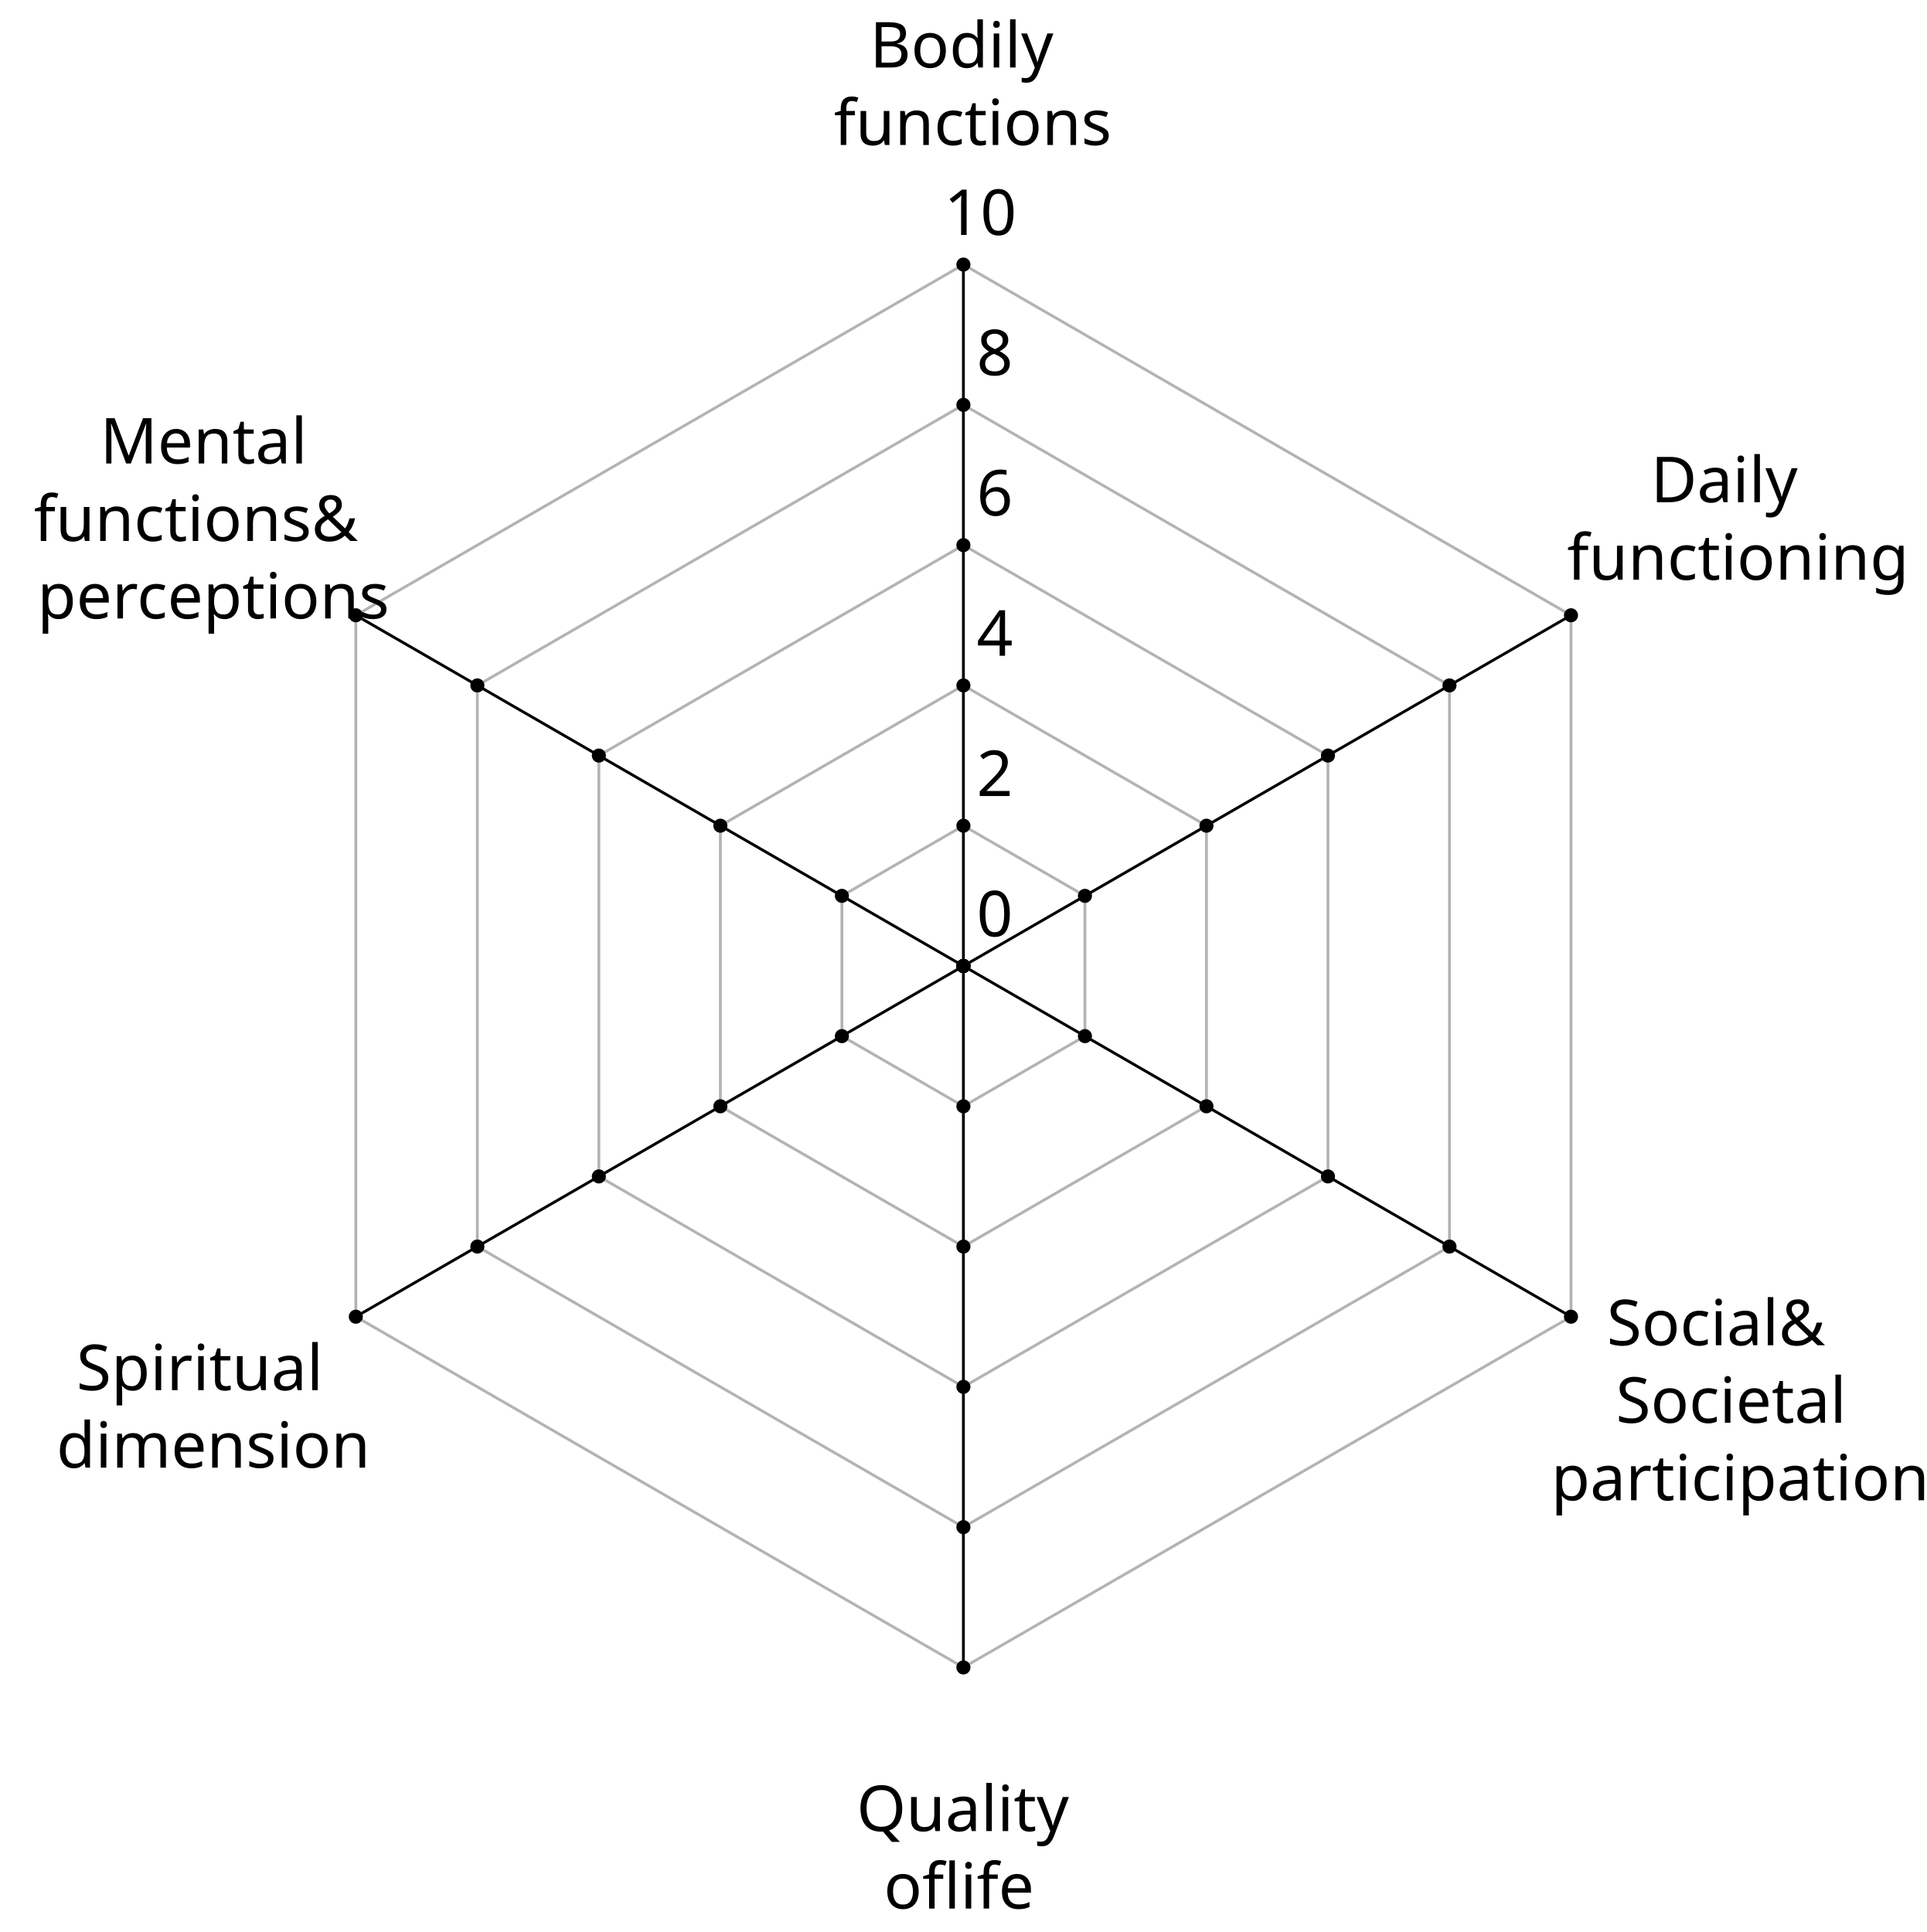
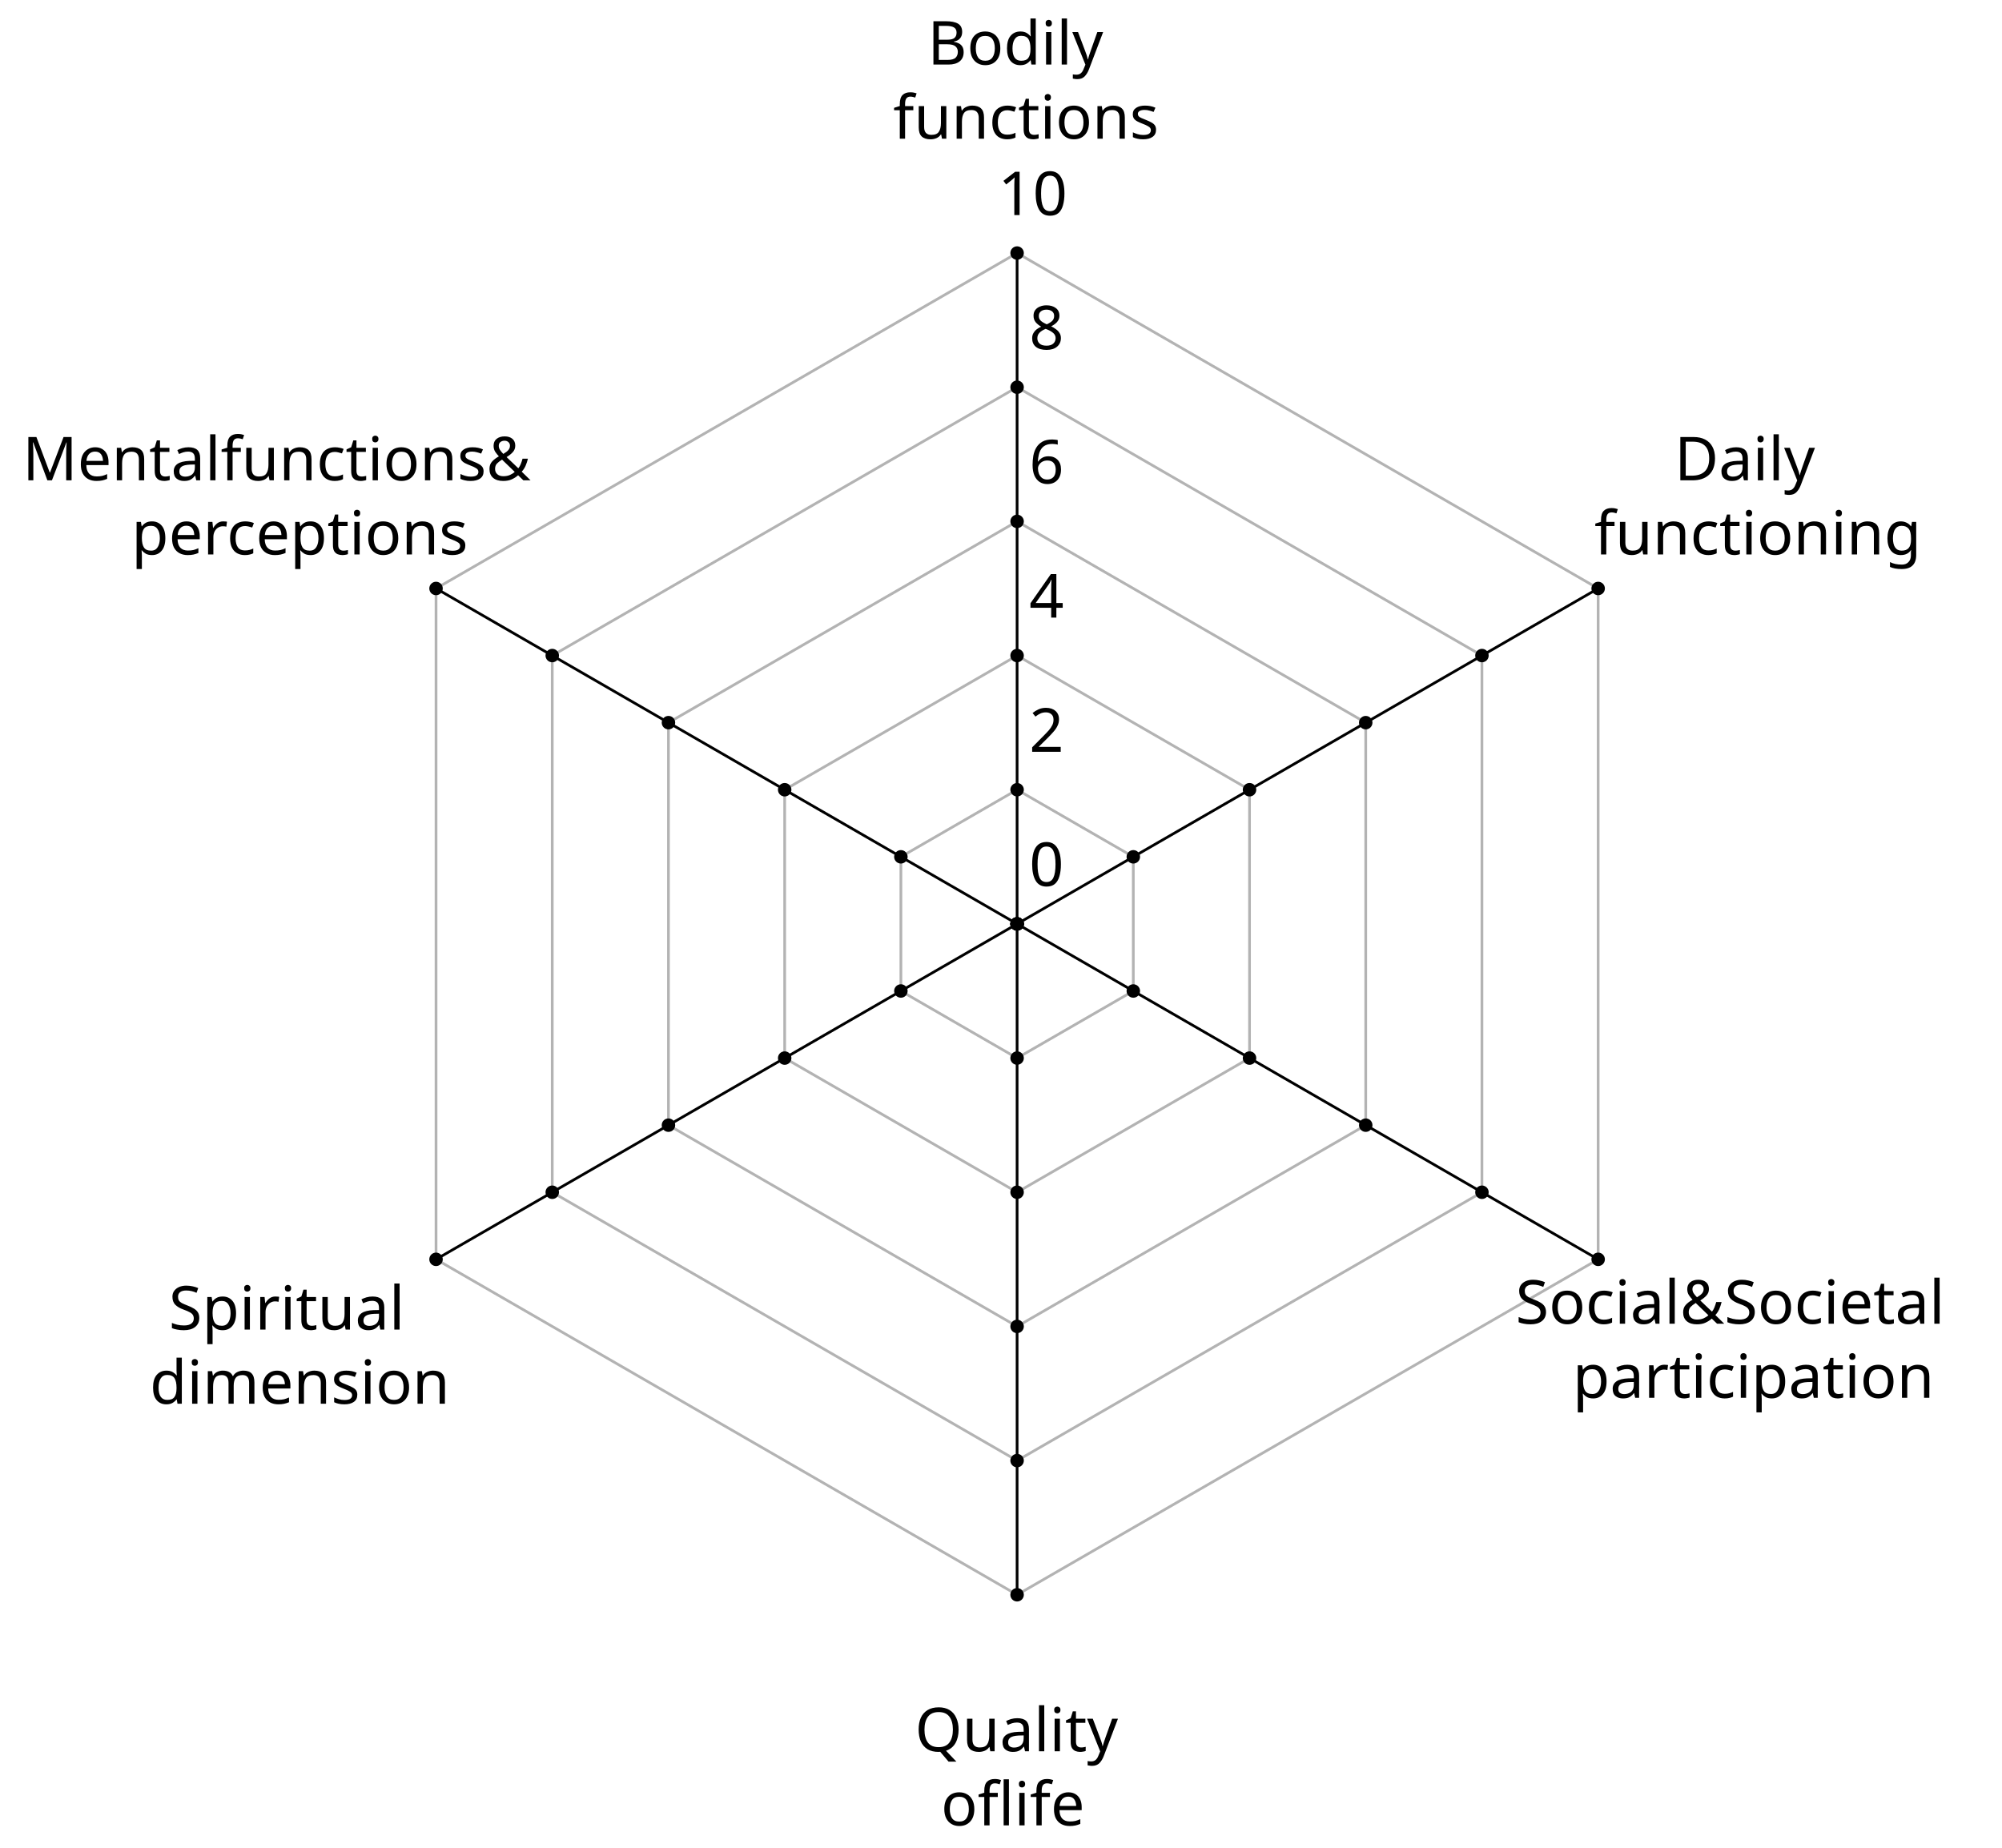
- <svg xmlns="http://www.w3.org/2000/svg" viewBox="0 0 363.312 364.367" height="364.367" width="363.312" xml:space="preserve" id="svg2" version="1.1">
+ <svg xmlns="http://www.w3.org/2000/svg" viewBox="0 0 394.717 364.367" height="364.367" width="394.717" xml:space="preserve" id="svg2" version="1.1">
  <defs id="defs6" />
  <g transform="matrix(1.333333,0,0,-1.333333,0,364.3667)" id="g10">
-     <g transform="translate(136.242,136.638)" id="g12">
+     <g transform="translate(150.399,136.638)" id="g12">
      <g id="g14">
        <g id="g16">
          <g id="g18" />
          <path id="path20" style="fill:none;stroke:#000000;stroke-width:0.399;stroke-linecap:butt;stroke-linejoin:miter;stroke-miterlimit:10;stroke-dasharray:none;stroke-opacity:1" d="M 0,0 V 99.214" />
          <path id="path22" style="fill:none;stroke:#000000;stroke-width:0.399;stroke-linecap:butt;stroke-linejoin:miter;stroke-miterlimit:10;stroke-dasharray:none;stroke-opacity:1" d="M 0,0 -85.922,49.607" />
          <path id="path24" style="fill:none;stroke:#000000;stroke-width:0.399;stroke-linecap:butt;stroke-linejoin:miter;stroke-miterlimit:10;stroke-dasharray:none;stroke-opacity:1" d="M 0,0 -85.922,-49.607" />
          <path id="path26" style="fill:none;stroke:#000000;stroke-width:0.399;stroke-linecap:butt;stroke-linejoin:miter;stroke-miterlimit:10;stroke-dasharray:none;stroke-opacity:1" d="M 0,0 V -99.214" />
          <path id="path28" style="fill:none;stroke:#000000;stroke-width:0.399;stroke-linecap:butt;stroke-linejoin:miter;stroke-miterlimit:10;stroke-dasharray:none;stroke-opacity:1" d="M 0,0 85.922,-49.607" />
          <path id="path30" style="fill:none;stroke:#000000;stroke-width:0.399;stroke-linecap:butt;stroke-linejoin:miter;stroke-miterlimit:10;stroke-dasharray:none;stroke-opacity:1" d="M 0,0 85.922,49.607" />
          <g id="g32" />
          <path id="path34" style="fill:#000000;fill-opacity:1;fill-rule:nonzero;stroke:none" d="M 0.996,0 C 0.996,0.55 0.55,0.996 0,0.996 -0.55,0.996 -0.996,0.55 -0.996,0 c 0,-0.55 0.446,-0.996 0.996,-0.996 0.55,0 0.996,0.446 0.996,0.996 z" />
          <g id="g36" />
          <path id="path38" style="fill:#000000;fill-opacity:1;fill-rule:nonzero;stroke:none" d="M 0.996,0 C 0.996,0.55 0.55,0.996 0,0.996 -0.55,0.996 -0.996,0.55 -0.996,0 c 0,-0.55 0.446,-0.996 0.996,-0.996 0.55,0 0.996,0.446 0.996,0.996 z" />
          <g id="g40" />
          <path id="path42" style="fill:#000000;fill-opacity:1;fill-rule:nonzero;stroke:none" d="M 0.996,0 C 0.996,0.55 0.55,0.996 0,0.996 -0.55,0.996 -0.996,0.55 -0.996,0 c 0,-0.55 0.446,-0.996 0.996,-0.996 0.55,0 0.996,0.446 0.996,0.996 z" />
          <g id="g44" />
          <path id="path46" style="fill:#000000;fill-opacity:1;fill-rule:nonzero;stroke:none" d="M 0.996,0 C 0.996,0.55 0.55,0.996 0,0.996 -0.55,0.996 -0.996,0.55 -0.996,0 c 0,-0.55 0.446,-0.996 0.996,-0.996 0.55,0 0.996,0.446 0.996,0.996 z" />
          <g id="g48" />
          <path id="path50" style="fill:#000000;fill-opacity:1;fill-rule:nonzero;stroke:none" d="M 0.996,0 C 0.996,0.55 0.55,0.996 0,0.996 -0.55,0.996 -0.996,0.55 -0.996,0 c 0,-0.55 0.446,-0.996 0.996,-0.996 0.55,0 0.996,0.446 0.996,0.996 z" />
          <g id="g52" />
          <path id="path54" style="fill:#000000;fill-opacity:1;fill-rule:nonzero;stroke:none" d="M 0.996,0 C 0.996,0.55 0.55,0.996 0,0.996 -0.55,0.996 -0.996,0.55 -0.996,0 c 0,-0.55 0.446,-0.996 0.996,-0.996 0.55,0 0.996,0.446 0.996,0.996 z" />
          <g id="g56">
-             <g transform="translate(-43.332,4.197)" id="g58">
+             <g transform="translate(-3.564,5.614)" id="g58">
              <g id="g60">
-                 <g transform="translate(-92.91,-140.835)" id="g62">
-                   <text id="text66" style="font-variant:normal;font-weight:normal;font-size:8.966px;font-family:CMR9;-inkscape-font-specification:CMR9;writing-mode:lr-tb;fill:#000000;fill-opacity:1;fill-rule:nonzero;stroke:none" transform="matrix(1,0,0,-1,138.116,140.835)">
+                 <g transform="translate(-146.835,-142.252)" id="g62">
+                   <text id="text66" style="font-variant:normal;font-weight:normal;font-size:8.966px;font-family:CMR9;-inkscape-font-specification:CMR9;writing-mode:lr-tb;fill:#000000;fill-opacity:1;fill-rule:nonzero;stroke:none" transform="matrix(1,0,0,-1,152.19,142.252)">
                    <tspan id="tspan64" y="0" x="0">0</tspan>
                  </text>
-                   <g transform="translate(92.91,140.835)" id="g68" />
-                 </g>
-               </g>
-               <g transform="translate(43.332,-4.197)" id="g70" />
+                   <g transform="translate(146.835,142.252)" id="g68" />
+                 </g>
+               </g>
+               <g transform="translate(3.564,-5.614)" id="g70" />
            </g>
          </g>
          <g id="g72">
            <path id="path74" style="fill:none;stroke:#000000;stroke-width:0.399;stroke-linecap:butt;stroke-linejoin:miter;stroke-miterlimit:10;stroke-dasharray:none;stroke-opacity:0.3" d="M 0,0 V 0 0 0 0 0 Z" />
          </g>
          <g id="g76" />
          <path id="path78" style="fill:#000000;fill-opacity:1;fill-rule:nonzero;stroke:none" d="m 0.996,19.843 c 0,0.55 -0.446,0.996 -0.996,0.996 -0.55,0 -0.996,-0.446 -0.996,-0.996 0,-0.55 0.446,-0.996 0.996,-0.996 0.55,0 0.996,0.446 0.996,0.996 z" />
          <g id="g80" />
          <path id="path82" style="fill:#000000;fill-opacity:1;fill-rule:nonzero;stroke:none" d="m -16.188,9.921 c 0,0.55 -0.446,0.996 -0.996,0.996 -0.55,0 -0.996,-0.446 -0.996,-0.996 0,-0.55 0.446,-0.996 0.996,-0.996 0.55,0 0.996,0.446 0.996,0.996 z" />
          <g id="g84" />
          <path id="path86" style="fill:#000000;fill-opacity:1;fill-rule:nonzero;stroke:none" d="m -16.188,-9.921 c 0,0.55 -0.446,0.996 -0.996,0.996 -0.55,0 -0.996,-0.446 -0.996,-0.996 0,-0.55 0.446,-0.996 0.996,-0.996 0.55,0 0.996,0.446 0.996,0.996 z" />
          <g id="g88" />
          <path id="path90" style="fill:#000000;fill-opacity:1;fill-rule:nonzero;stroke:none" d="m 0.996,-19.843 c 0,0.55 -0.446,0.996 -0.996,0.996 -0.55,0 -0.996,-0.446 -0.996,-0.996 0,-0.55 0.446,-0.996 0.996,-0.996 0.55,0 0.996,0.446 0.996,0.996 z" />
          <g id="g92" />
          <path id="path94" style="fill:#000000;fill-opacity:1;fill-rule:nonzero;stroke:none" d="m 18.181,-9.921 c 0,0.55 -0.446,0.996 -0.996,0.996 -0.55,0 -0.996,-0.446 -0.996,-0.996 0,-0.55 0.446,-0.996 0.996,-0.996 0.55,0 0.996,0.446 0.996,0.996 z" />
          <g id="g96" />
          <path id="path98" style="fill:#000000;fill-opacity:1;fill-rule:nonzero;stroke:none" d="m 18.181,9.921 c 0,0.55 -0.446,0.996 -0.996,0.996 -0.55,0 -0.996,-0.446 -0.996,-0.996 0,-0.55 0.446,-0.996 0.996,-0.996 0.55,0 0.996,0.446 0.996,0.996 z" />
          <g id="g100">
-             <g transform="translate(-43.332,24.039)" id="g102">
+             <g transform="translate(-3.564,25.457)" id="g102">
              <g id="g104">
-                 <g transform="translate(-92.91,-160.677)" id="g106">
-                   <text id="text110" style="font-variant:normal;font-weight:normal;font-size:8.966px;font-family:CMR9;-inkscape-font-specification:CMR9;writing-mode:lr-tb;fill:#000000;fill-opacity:1;fill-rule:nonzero;stroke:none" transform="matrix(1,0,0,-1,138.116,160.677)">
+                 <g transform="translate(-146.835,-162.095)" id="g106">
+                   <text id="text110" style="font-variant:normal;font-weight:normal;font-size:8.966px;font-family:CMR9;-inkscape-font-specification:CMR9;writing-mode:lr-tb;fill:#000000;fill-opacity:1;fill-rule:nonzero;stroke:none" transform="matrix(1,0,0,-1,152.19,162.095)">
                    <tspan id="tspan108" y="0" x="0">2</tspan>
                  </text>
-                   <g transform="translate(92.91,160.677)" id="g112" />
-                 </g>
-               </g>
-               <g transform="translate(43.332,-24.039)" id="g114" />
+                   <g transform="translate(146.835,162.095)" id="g112" />
+                 </g>
+               </g>
+               <g transform="translate(3.564,-25.457)" id="g114" />
            </g>
          </g>
          <g id="g116">
            <path id="path118" style="fill:none;stroke:#000000;stroke-width:0.399;stroke-linecap:butt;stroke-linejoin:miter;stroke-miterlimit:10;stroke-dasharray:none;stroke-opacity:0.3" d="M 17.184,9.921 0,19.843 -17.184,9.921 V -9.921 L 0,-19.843 17.184,-9.921 Z" />
          </g>
          <g id="g120" />
          <path id="path122" style="fill:#000000;fill-opacity:1;fill-rule:nonzero;stroke:none" d="m 0.996,39.686 c 0,0.55 -0.446,0.996 -0.996,0.996 -0.55,0 -0.996,-0.446 -0.996,-0.996 0,-0.55 0.446,-0.996 0.996,-0.996 0.55,0 0.996,0.446 0.996,0.996 z" />
          <g id="g124" />
          <path id="path126" style="fill:#000000;fill-opacity:1;fill-rule:nonzero;stroke:none" d="m -33.372,19.843 c 0,0.55 -0.446,0.996 -0.996,0.996 -0.55,0 -0.996,-0.446 -0.996,-0.996 0,-0.55 0.446,-0.996 0.996,-0.996 0.55,0 0.996,0.446 0.996,0.996 z" />
          <g id="g128" />
          <path id="path130" style="fill:#000000;fill-opacity:1;fill-rule:nonzero;stroke:none" d="m -33.372,-19.843 c 0,0.55 -0.446,0.996 -0.996,0.996 -0.55,0 -0.996,-0.446 -0.996,-0.996 0,-0.55 0.446,-0.996 0.996,-0.996 0.55,0 0.996,0.446 0.996,0.996 z" />
          <g id="g132" />
          <path id="path134" style="fill:#000000;fill-opacity:1;fill-rule:nonzero;stroke:none" d="m 0.996,-39.686 c 0,0.55 -0.446,0.996 -0.996,0.996 -0.55,0 -0.996,-0.446 -0.996,-0.996 0,-0.55 0.446,-0.996 0.996,-0.996 0.55,0 0.996,0.446 0.996,0.996 z" />
          <g id="g136" />
          <path id="path138" style="fill:#000000;fill-opacity:1;fill-rule:nonzero;stroke:none" d="m 35.365,-19.843 c 0,0.55 -0.446,0.996 -0.996,0.996 -0.55,0 -0.996,-0.446 -0.996,-0.996 0,-0.55 0.446,-0.996 0.996,-0.996 0.55,0 0.996,0.446 0.996,0.996 z" />
          <g id="g140" />
          <path id="path142" style="fill:#000000;fill-opacity:1;fill-rule:nonzero;stroke:none" d="m 35.365,19.843 c 0,0.55 -0.446,0.996 -0.996,0.996 -0.55,0 -0.996,-0.446 -0.996,-0.996 0,-0.55 0.446,-0.996 0.996,-0.996 0.55,0 0.996,0.446 0.996,0.996 z" />
          <g id="g144">
-             <g transform="translate(-43.332,43.882)" id="g146">
+             <g transform="translate(-3.564,45.299)" id="g146">
              <g id="g148">
-                 <g transform="translate(-92.91,-180.52)" id="g150">
-                   <text id="text154" style="font-variant:normal;font-weight:normal;font-size:8.966px;font-family:CMR9;-inkscape-font-specification:CMR9;writing-mode:lr-tb;fill:#000000;fill-opacity:1;fill-rule:nonzero;stroke:none" transform="matrix(1,0,0,-1,138.116,180.52)">
+                 <g transform="translate(-146.835,-181.937)" id="g150">
+                   <text id="text154" style="font-variant:normal;font-weight:normal;font-size:8.966px;font-family:CMR9;-inkscape-font-specification:CMR9;writing-mode:lr-tb;fill:#000000;fill-opacity:1;fill-rule:nonzero;stroke:none" transform="matrix(1,0,0,-1,152.19,181.937)">
                    <tspan id="tspan152" y="0" x="0">4</tspan>
                  </text>
-                   <g transform="translate(92.91,180.52)" id="g156" />
-                 </g>
-               </g>
-               <g transform="translate(43.332,-43.882)" id="g158" />
+                   <g transform="translate(146.835,181.937)" id="g156" />
+                 </g>
+               </g>
+               <g transform="translate(3.564,-45.299)" id="g158" />
            </g>
          </g>
          <g id="g160">
            <path id="path162" style="fill:none;stroke:#000000;stroke-width:0.399;stroke-linecap:butt;stroke-linejoin:miter;stroke-miterlimit:10;stroke-dasharray:none;stroke-opacity:0.3" d="M 34.369,19.843 0,39.686 -34.369,19.843 V -19.843 L 0,-39.686 34.369,-19.843 Z" />
          </g>
          <g id="g164" />
          <path id="path166" style="fill:#000000;fill-opacity:1;fill-rule:nonzero;stroke:none" d="m 0.996,59.528 c 0,0.55 -0.446,0.996 -0.996,0.996 -0.55,0 -0.996,-0.446 -0.996,-0.996 0,-0.55 0.446,-0.996 0.996,-0.996 0.55,0 0.996,0.446 0.996,0.996 z" />
          <g id="g168" />
          <path id="path170" style="fill:#000000;fill-opacity:1;fill-rule:nonzero;stroke:none" d="m -50.557,29.764 c 0,0.55 -0.446,0.996 -0.996,0.996 -0.55,0 -0.996,-0.446 -0.996,-0.996 0,-0.55 0.446,-0.996 0.996,-0.996 0.55,0 0.996,0.446 0.996,0.996 z" />
          <g id="g172" />
          <path id="path174" style="fill:#000000;fill-opacity:1;fill-rule:nonzero;stroke:none" d="m -50.557,-29.764 c 0,0.55 -0.446,0.996 -0.996,0.996 -0.55,0 -0.996,-0.446 -0.996,-0.996 0,-0.55 0.446,-0.996 0.996,-0.996 0.55,0 0.996,0.446 0.996,0.996 z" />
          <g id="g176" />
          <path id="path178" style="fill:#000000;fill-opacity:1;fill-rule:nonzero;stroke:none" d="m 0.996,-59.528 c 0,0.55 -0.446,0.996 -0.996,0.996 -0.55,0 -0.996,-0.446 -0.996,-0.996 0,-0.55 0.446,-0.996 0.996,-0.996 0.55,0 0.996,0.446 0.996,0.996 z" />
          <g id="g180" />
          <path id="path182" style="fill:#000000;fill-opacity:1;fill-rule:nonzero;stroke:none" d="m 52.549,-29.764 c 0,0.55 -0.446,0.996 -0.996,0.996 -0.55,0 -0.996,-0.446 -0.996,-0.996 0,-0.55 0.446,-0.996 0.996,-0.996 0.55,0 0.996,0.446 0.996,0.996 z" />
          <g id="g184" />
          <path id="path186" style="fill:#000000;fill-opacity:1;fill-rule:nonzero;stroke:none" d="m 52.549,29.764 c 0,0.55 -0.446,0.996 -0.996,0.996 -0.55,0 -0.996,-0.446 -0.996,-0.996 0,-0.55 0.446,-0.996 0.996,-0.996 0.55,0 0.996,0.446 0.996,0.996 z" />
          <g id="g188">
-             <g transform="translate(-43.332,63.724)" id="g190">
+             <g transform="translate(-3.564,65.142)" id="g190">
              <g id="g192">
-                 <g transform="translate(-92.91,-200.362)" id="g194">
-                   <text id="text198" style="font-variant:normal;font-weight:normal;font-size:8.966px;font-family:CMR9;-inkscape-font-specification:CMR9;writing-mode:lr-tb;fill:#000000;fill-opacity:1;fill-rule:nonzero;stroke:none" transform="matrix(1,0,0,-1,138.116,200.362)">
+                 <g transform="translate(-146.835,-201.78)" id="g194">
+                   <text id="text198" style="font-variant:normal;font-weight:normal;font-size:8.966px;font-family:CMR9;-inkscape-font-specification:CMR9;writing-mode:lr-tb;fill:#000000;fill-opacity:1;fill-rule:nonzero;stroke:none" transform="matrix(1,0,0,-1,152.19,201.78)">
                    <tspan id="tspan196" y="0" x="0">6</tspan>
                  </text>
-                   <g transform="translate(92.91,200.362)" id="g200" />
-                 </g>
-               </g>
-               <g transform="translate(43.332,-63.724)" id="g202" />
+                   <g transform="translate(146.835,201.78)" id="g200" />
+                 </g>
+               </g>
+               <g transform="translate(3.564,-65.142)" id="g202" />
            </g>
          </g>
          <g id="g204">
            <path id="path206" style="fill:none;stroke:#000000;stroke-width:0.399;stroke-linecap:butt;stroke-linejoin:miter;stroke-miterlimit:10;stroke-dasharray:none;stroke-opacity:0.3" d="M 51.553,29.764 0,59.528 -51.553,29.764 V -29.764 L 0,-59.528 51.553,-29.764 Z" />
          </g>
          <g id="g208" />
          <path id="path210" style="fill:#000000;fill-opacity:1;fill-rule:nonzero;stroke:none" d="m 0.996,79.371 c 0,0.55 -0.446,0.996 -0.996,0.996 -0.55,0 -0.996,-0.446 -0.996,-0.996 0,-0.55 0.446,-0.996 0.996,-0.996 0.55,0 0.996,0.446 0.996,0.996 z" />
          <g id="g212" />
          <path id="path214" style="fill:#000000;fill-opacity:1;fill-rule:nonzero;stroke:none" d="m -67.741,39.686 c 0,0.55 -0.446,0.996 -0.996,0.996 -0.55,0 -0.996,-0.446 -0.996,-0.996 0,-0.55 0.446,-0.996 0.996,-0.996 0.55,0 0.996,0.446 0.996,0.996 z" />
          <g id="g216" />
          <path id="path218" style="fill:#000000;fill-opacity:1;fill-rule:nonzero;stroke:none" d="m -67.741,-39.686 c 0,0.55 -0.446,0.996 -0.996,0.996 -0.55,0 -0.996,-0.446 -0.996,-0.996 0,-0.55 0.446,-0.996 0.996,-0.996 0.55,0 0.996,0.446 0.996,0.996 z" />
          <g id="g220" />
          <path id="path222" style="fill:#000000;fill-opacity:1;fill-rule:nonzero;stroke:none" d="m 0.996,-79.371 c 0,0.55 -0.446,0.996 -0.996,0.996 -0.55,0 -0.996,-0.446 -0.996,-0.996 0,-0.55 0.446,-0.996 0.996,-0.996 0.55,0 0.996,0.446 0.996,0.996 z" />
          <g id="g224" />
          <path id="path226" style="fill:#000000;fill-opacity:1;fill-rule:nonzero;stroke:none" d="m 69.734,-39.686 c 0,0.55 -0.446,0.996 -0.996,0.996 -0.55,0 -0.996,-0.446 -0.996,-0.996 0,-0.55 0.446,-0.996 0.996,-0.996 0.55,0 0.996,0.446 0.996,0.996 z" />
          <g id="g228" />
          <path id="path230" style="fill:#000000;fill-opacity:1;fill-rule:nonzero;stroke:none" d="m 69.734,39.686 c 0,0.55 -0.446,0.996 -0.996,0.996 -0.55,0 -0.996,-0.446 -0.996,-0.996 0,-0.55 0.446,-0.996 0.996,-0.996 0.55,0 0.996,0.446 0.996,0.996 z" />
          <g id="g232">
-             <g transform="translate(-43.332,83.567)" id="g234">
+             <g transform="translate(-3.564,84.984)" id="g234">
              <g id="g236">
-                 <g transform="translate(-92.91,-220.205)" id="g238">
-                   <text id="text242" style="font-variant:normal;font-weight:normal;font-size:8.966px;font-family:CMR9;-inkscape-font-specification:CMR9;writing-mode:lr-tb;fill:#000000;fill-opacity:1;fill-rule:nonzero;stroke:none" transform="matrix(1,0,0,-1,138.116,220.205)">
+                 <g transform="translate(-146.835,-221.622)" id="g238">
+                   <text id="text242" style="font-variant:normal;font-weight:normal;font-size:8.966px;font-family:CMR9;-inkscape-font-specification:CMR9;writing-mode:lr-tb;fill:#000000;fill-opacity:1;fill-rule:nonzero;stroke:none" transform="matrix(1,0,0,-1,152.19,221.622)">
                    <tspan id="tspan240" y="0" x="0">8</tspan>
                  </text>
-                   <g transform="translate(92.91,220.205)" id="g244" />
-                 </g>
-               </g>
-               <g transform="translate(43.332,-83.567)" id="g246" />
+                   <g transform="translate(146.835,221.622)" id="g244" />
+                 </g>
+               </g>
+               <g transform="translate(3.564,-84.984)" id="g246" />
            </g>
          </g>
          <g id="g248">
            <path id="path250" style="fill:none;stroke:#000000;stroke-width:0.399;stroke-linecap:butt;stroke-linejoin:miter;stroke-miterlimit:10;stroke-dasharray:none;stroke-opacity:0.3" d="M 68.738,39.686 0,79.371 -68.738,39.686 V -39.686 L 0,-79.371 68.738,-39.686 Z" />
          </g>
          <g id="g252" />
          <path id="path254" style="fill:#000000;fill-opacity:1;fill-rule:nonzero;stroke:none" d="m 0.996,99.214 c 0,0.55 -0.446,0.996 -0.996,0.996 -0.55,0 -0.996,-0.446 -0.996,-0.996 0,-0.55 0.446,-0.996 0.996,-0.996 0.55,0 0.996,0.446 0.996,0.996 z" />
          <g id="g256" />
          <path id="path258" style="fill:#000000;fill-opacity:1;fill-rule:nonzero;stroke:none" d="m -84.926,49.607 c 0,0.55 -0.446,0.996 -0.996,0.996 -0.55,0 -0.996,-0.446 -0.996,-0.996 0,-0.55 0.446,-0.996 0.996,-0.996 0.55,0 0.996,0.446 0.996,0.996 z" />
          <g id="g260" />
          <path id="path262" style="fill:#000000;fill-opacity:1;fill-rule:nonzero;stroke:none" d="m -84.926,-49.607 c 0,0.55 -0.446,0.996 -0.996,0.996 -0.55,0 -0.996,-0.446 -0.996,-0.996 0,-0.55 0.446,-0.996 0.996,-0.996 0.55,0 0.996,0.446 0.996,0.996 z" />
          <g id="g264" />
          <path id="path266" style="fill:#000000;fill-opacity:1;fill-rule:nonzero;stroke:none" d="m 0.996,-99.214 c 0,0.55 -0.446,0.996 -0.996,0.996 -0.55,0 -0.996,-0.446 -0.996,-0.996 0,-0.55 0.446,-0.996 0.996,-0.996 0.55,0 0.996,0.446 0.996,0.996 z" />
          <g id="g268" />
          <path id="path270" style="fill:#000000;fill-opacity:1;fill-rule:nonzero;stroke:none" d="m 86.918,-49.607 c 0,0.55 -0.446,0.996 -0.996,0.996 -0.55,0 -0.996,-0.446 -0.996,-0.996 0,-0.55 0.446,-0.996 0.996,-0.996 0.55,0 0.996,0.446 0.996,0.996 z" />
          <g id="g272" />
          <path id="path274" style="fill:#000000;fill-opacity:1;fill-rule:nonzero;stroke:none" d="m 86.918,49.607 c 0,0.55 -0.446,0.996 -0.996,0.996 -0.55,0 -0.996,-0.446 -0.996,-0.996 0,-0.55 0.446,-0.996 0.996,-0.996 0.55,0 0.996,0.446 0.996,0.996 z" />
          <g id="g276">
-             <g transform="translate(-43.332,103.409)" id="g278">
+             <g transform="translate(-3.564,104.827)" id="g278">
              <g id="g280">
-                 <g transform="translate(-92.91,-240.047)" id="g282">
-                   <text id="text286" style="font-variant:normal;font-weight:normal;font-size:8.966px;font-family:CMR9;-inkscape-font-specification:CMR9;writing-mode:lr-tb;fill:#000000;fill-opacity:1;fill-rule:nonzero;stroke:none" transform="matrix(1,0,0,-1,133.508,240.047)">
+                 <g transform="translate(-146.835,-241.465)" id="g282">
+                   <text id="text286" style="font-variant:normal;font-weight:normal;font-size:8.966px;font-family:CMR9;-inkscape-font-specification:CMR9;writing-mode:lr-tb;fill:#000000;fill-opacity:1;fill-rule:nonzero;stroke:none" transform="matrix(1,0,0,-1,147.582,241.465)">
                    <tspan id="tspan284" y="0" x="0 4.608">10</tspan>
                  </text>
-                   <g transform="translate(92.91,240.047)" id="g288" />
-                 </g>
-               </g>
-               <g transform="translate(43.332,-103.409)" id="g290" />
+                   <g transform="translate(146.835,241.465)" id="g288" />
+                 </g>
+               </g>
+               <g transform="translate(3.564,-104.827)" id="g290" />
            </g>
          </g>
          <g id="g292">
            <path id="path294" style="fill:none;stroke:#000000;stroke-width:0.399;stroke-linecap:butt;stroke-linejoin:miter;stroke-miterlimit:10;stroke-dasharray:none;stroke-opacity:0.3" d="M 85.922,49.607 0,99.214 -85.922,49.607 V -49.607 L 0,-99.214 85.922,-49.607 Z" />
          </g>
          <g id="g296">
-             <g transform="translate(-24.907,127.09)" id="g298">
+             <g transform="translate(-18.328,116.131)" id="g298">
              <g id="g300">
-                 <g transform="translate(-111.335,-263.728)" id="g302">
-                   <text id="text308" style="font-variant:normal;font-weight:normal;font-size:8.966px;font-family:CMR9;-inkscape-font-specification:CMR9;writing-mode:lr-tb;fill:#000000;fill-opacity:1;fill-rule:nonzero;stroke:none" transform="matrix(1,0,0,-1,122.995,263.728)">
+                 <g transform="translate(-132.071,-252.769)" id="g302">
+                   <text id="text308" style="font-variant:normal;font-weight:normal;font-size:8.966px;font-family:CMR9;-inkscape-font-specification:CMR9;writing-mode:lr-tb;fill:#000000;fill-opacity:1;fill-rule:nonzero;stroke:none" transform="matrix(1,0,0,-1,137.152,263.728)">
                    <tspan id="tspan304" y="0" x="0 6.527 11.395 16.514 19.074 21.634">Bodily</tspan>
-                     <tspan id="tspan306" y="10.959" x="-5.082 -2.267 2.853 7.973 12.069 15.653 18.213 22.821 27.94">functions</tspan>
-                   </text>
-                   <g transform="translate(111.335,263.728)" id="g310" />
-                 </g>
-               </g>
-               <g transform="translate(24.907,-127.09)" id="g312" />
+                     <tspan id="tspan306" y="10.959" x="-5.081 -2.266 2.854 7.974 12.07 15.654 18.214 22.822 27.941">functions</tspan>
+                   </text>
+                   <g transform="translate(132.071,252.769)" id="g310" />
+                 </g>
+               </g>
+               <g transform="translate(18.328,-116.131)" id="g312" />
            </g>
          </g>
          <g id="g314">
-             <g transform="translate(-132.921,71.079)" id="g316">
+             <g transform="translate(-147.079,54.641)" id="g316">
              <g id="g318">
-                 <g transform="translate(-3.321,-207.717)" id="g320">
-                   <text id="text328" style="font-variant:normal;font-weight:normal;font-size:8.966px;font-family:CMR9;-inkscape-font-specification:CMR9;writing-mode:lr-tb;fill:#000000;fill-opacity:1;fill-rule:nonzero;stroke:none" transform="matrix(1,0,0,-1,14.147,207.717)">
-                     <tspan id="tspan322" y="0" x="0 8.446 12.546 17.406 20.989 25.597">Mental</tspan>
-                     <tspan id="tspan324" y="10.959" x="-9.368 -6.553 -1.433 3.687 7.783 11.367 13.927 18.535 23.654 30.365">functions&amp;</tspan>
-                     <tspan id="tspan326" y="21.918" x="-8.87 -3.49 0.609 4.214 8.31 12.4 17.52 21.104 23.664 28.272 33.391">perceptions</tspan>
-                   </text>
-                   <g transform="translate(3.321,207.717)" id="g330" />
-                 </g>
-               </g>
-               <g transform="translate(132.921,-71.079)" id="g332" />
-             </g>
-           </g>
-           <g id="g334">
-             <g transform="translate(-132.921,-59.996)" id="g336">
-               <g id="g338">
-                 <g transform="translate(-3.321,-76.642)" id="g340">
-                   <text id="text346" style="font-variant:normal;font-weight:normal;font-size:8.966px;font-family:CMR9;-inkscape-font-specification:CMR9;writing-mode:lr-tb;fill:#000000;fill-opacity:1;fill-rule:nonzero;stroke:none" transform="matrix(1,0,0,-1,10.81,76.642)">
-                     <tspan id="tspan342" y="0" x="0 5.12 10.24 12.8 16.404 18.964 22.548 27.668 32.275">Spiritual</tspan>
-                     <tspan id="tspan344" y="10.959" x="-2.833 2.287 4.847 12.526 16.626 21.746 25.381 27.941 32.548">dimension</tspan>
-                   </text>
-                   <g transform="translate(3.321,76.642)" id="g348" />
-                 </g>
-               </g>
-               <g transform="translate(132.921,59.996)" id="g350" />
-             </g>
-           </g>
-           <g id="g352">
-             <g transform="translate(-24.907,-122.359)" id="g354">
-               <g id="g356">
-                 <g transform="translate(-111.335,-14.279)" id="g358">
-                   <text id="text364" style="font-variant:normal;font-weight:normal;font-size:8.966px;font-family:CMR9;-inkscape-font-specification:CMR9;writing-mode:lr-tb;fill:#000000;fill-opacity:1;fill-rule:nonzero;stroke:none" transform="matrix(1,0,0,-1,121.139,14.279)">
-                     <tspan id="tspan360" y="0" x="0 7.168 12.288 16.895 19.455 22.015 25.339">Quality</tspan>
-                     <tspan id="tspan362" y="10.958" x="3.838 8.446 14.337 16.897 19.457 22.272">oflife</tspan>
-                   </text>
-                   <g transform="translate(111.335,14.279)" id="g366" />
-                 </g>
-               </g>
-               <g transform="translate(24.907,122.359)" id="g368" />
-             </g>
-           </g>
-           <g id="g370">
-             <g transform="translate(83.108,-53.645)" id="g372">
-               <g id="g374">
-                 <g transform="translate(-219.35,-82.993)" id="g376">
-                   <text id="text384" style="font-variant:normal;font-weight:normal;font-size:8.966px;font-family:CMR9;-inkscape-font-specification:CMR9;writing-mode:lr-tb;fill:#000000;fill-opacity:1;fill-rule:nonzero;stroke:none" transform="matrix(1,0,0,-1,227.234,82.993)">
-                     <tspan id="tspan378" y="0" x="0 5.12 9.979 14.075 16.634 21.242 26.878">Social&amp;</tspan>
-                     <tspan id="tspan380" y="10.959" x="1.278 6.398 11.257 15.353 17.912 22.012 25.596 30.204">Societal</tspan>
-                     <tspan id="tspan382" y="21.918" x="-7.884 -2.764 1.844 5.448 9.032 11.592 15.688 18.248 23.367 27.975 31.559 34.119 38.727">participation</tspan>
-                   </text>
-                   <g transform="translate(219.35,82.993)" id="g386" />
-                 </g>
-               </g>
-               <g transform="translate(-83.108,53.645)" id="g388" />
-             </g>
-           </g>
-           <g id="g390">
-             <g transform="translate(83.108,65.6)" id="g392">
-               <g id="g394">
-                 <g transform="translate(-219.35,-202.238)" id="g396">
-                   <text id="text402" style="font-variant:normal;font-weight:normal;font-size:8.966px;font-family:CMR9;-inkscape-font-specification:CMR9;writing-mode:lr-tb;fill:#000000;fill-opacity:1;fill-rule:nonzero;stroke:none" transform="matrix(1,0,0,-1,233.442,202.238)">
-                     <tspan id="tspan398" y="0" x="0 7.039 11.646 14.206 16.766">Daily</tspan>
-                     <tspan id="tspan400" y="10.959" x="-11.84 -9.025 -3.905 1.215 5.311 8.895 11.455 16.063 21.182 23.742 28.862">functioning</tspan>
-                   </text>
-                   <g transform="translate(219.35,202.238)" id="g404" />
-                 </g>
-               </g>
-               <g transform="translate(-83.108,-65.6)" id="g406" />
+                 <g transform="translate(-3.32,-191.279)" id="g320">
+                   <text id="text326" style="font-variant:normal;font-weight:normal;font-size:8.966px;font-family:CMR9;-inkscape-font-specification:CMR9;writing-mode:lr-tb;fill:#000000;fill-opacity:1;fill-rule:nonzero;stroke:none" transform="matrix(1,0,0,-1,3.32,202.238)">
+                     <tspan id="tspan322" y="0" x="0 8.446 12.546 17.406 20.989 25.597 31.233 34.048 39.168 44.288 48.384 51.967 54.527 59.135 64.255 70.965">Mentalfunctions&amp;</tspan>
+                     <tspan id="tspan324" y="10.959" x="16.115 21.486 25.585 29.19 33.286 37.385 42.505 46.089 48.649 53.257 58.376">perceptions</tspan>
+                   </text>
+                   <g transform="translate(3.32,191.279)" id="g328" />
+                 </g>
+               </g>
+               <g transform="translate(147.079,-54.641)" id="g330" />
+             </g>
+           </g>
+           <g id="g332">
+             <g transform="translate(-128.265,-70.955)" id="g334">
+               <g id="g336">
+                 <g transform="translate(-22.134,-65.683)" id="g338">
+                   <text id="text344" style="font-variant:normal;font-weight:normal;font-size:8.966px;font-family:CMR9;-inkscape-font-specification:CMR9;writing-mode:lr-tb;fill:#000000;fill-opacity:1;fill-rule:nonzero;stroke:none" transform="matrix(1,0,0,-1,24.967,76.642)">
+                     <tspan id="tspan340" y="0" x="0 5.12 10.24 12.8 16.404 18.964 22.548 27.668 32.275">Spiritual</tspan>
+                     <tspan id="tspan342" y="10.959" x="-2.833 2.287 4.847 12.526 16.626 21.746 25.381 27.941 32.548">dimension</tspan>
+                   </text>
+                   <g transform="translate(22.134,65.683)" id="g346" />
+                 </g>
+               </g>
+               <g transform="translate(128.265,70.955)" id="g348" />
+             </g>
+           </g>
+           <g id="g350">
+             <g transform="translate(-15.103,-133.317)" id="g352">
+               <g id="g354">
+                 <g transform="translate(-135.296,-3.321)" id="g356">
+                   <text id="text362" style="font-variant:normal;font-weight:normal;font-size:8.966px;font-family:CMR9;-inkscape-font-specification:CMR9;writing-mode:lr-tb;fill:#000000;fill-opacity:1;fill-rule:nonzero;stroke:none" transform="matrix(1,0,0,-1,135.296,14.279)">
+                     <tspan id="tspan358" y="0" x="0 7.168 12.288 16.895 19.455 22.015 25.339">Quality</tspan>
+                     <tspan id="tspan360" y="10.958" x="3.838 8.446 14.337 16.897 19.457 22.272">oflife</tspan>
+                   </text>
+                   <g transform="translate(135.296,3.321)" id="g364" />
+                 </g>
+               </g>
+               <g transform="translate(15.103,133.317)" id="g366" />
+             </g>
+           </g>
+           <g id="g368">
+             <g transform="translate(73.711,-70.084)" id="g370">
+               <g id="g372">
+                 <g transform="translate(-224.11,-66.554)" id="g374">
+                   <text id="text380" style="font-variant:normal;font-weight:normal;font-size:8.966px;font-family:CMR9;-inkscape-font-specification:CMR9;writing-mode:lr-tb;fill:#000000;fill-opacity:1;fill-rule:nonzero;stroke:none" transform="matrix(1,0,0,-1,224.11,77.513)">
+                     <tspan id="tspan376" y="0" x="0 5.12 9.988 14.084 16.643 21.251 26.878 37.121 42.241 47.1 51.195 53.755 57.855 61.439 66.047">Social&amp;Societal</tspan>
+                     <tspan id="tspan378" y="10.959" x="8.439 13.559 18.167 21.771 25.355 27.915 32.011 34.571 39.69 44.298 47.882 50.442 55.05">participation</tspan>
+                   </text>
+                   <g transform="translate(224.11,66.554)" id="g382" />
+                 </g>
+               </g>
+               <g transform="translate(-73.711,70.084)" id="g384" />
+             </g>
+           </g>
+           <g id="g386">
+             <g transform="translate(85.36,54.641)" id="g388">
+               <g id="g390">
+                 <g transform="translate(-235.759,-191.279)" id="g392">
+                   <text id="text398" style="font-variant:normal;font-weight:normal;font-size:8.966px;font-family:CMR9;-inkscape-font-specification:CMR9;writing-mode:lr-tb;fill:#000000;fill-opacity:1;fill-rule:nonzero;stroke:none" transform="matrix(1,0,0,-1,247.599,202.238)">
+                     <tspan id="tspan394" y="0" x="0 7.039 11.646 14.206 16.766">Daily</tspan>
+                     <tspan id="tspan396" y="10.959" x="-11.84 -9.025 -3.905 1.215 5.311 8.895 11.455 16.063 21.182 23.742 28.862">functioning</tspan>
+                   </text>
+                   <g transform="translate(235.759,191.279)" id="g400" />
+                 </g>
+               </g>
+               <g transform="translate(-85.36,-54.641)" id="g402" />
            </g>
          </g>
        </g>
      </g>
    </g>
  </g>
</svg>
